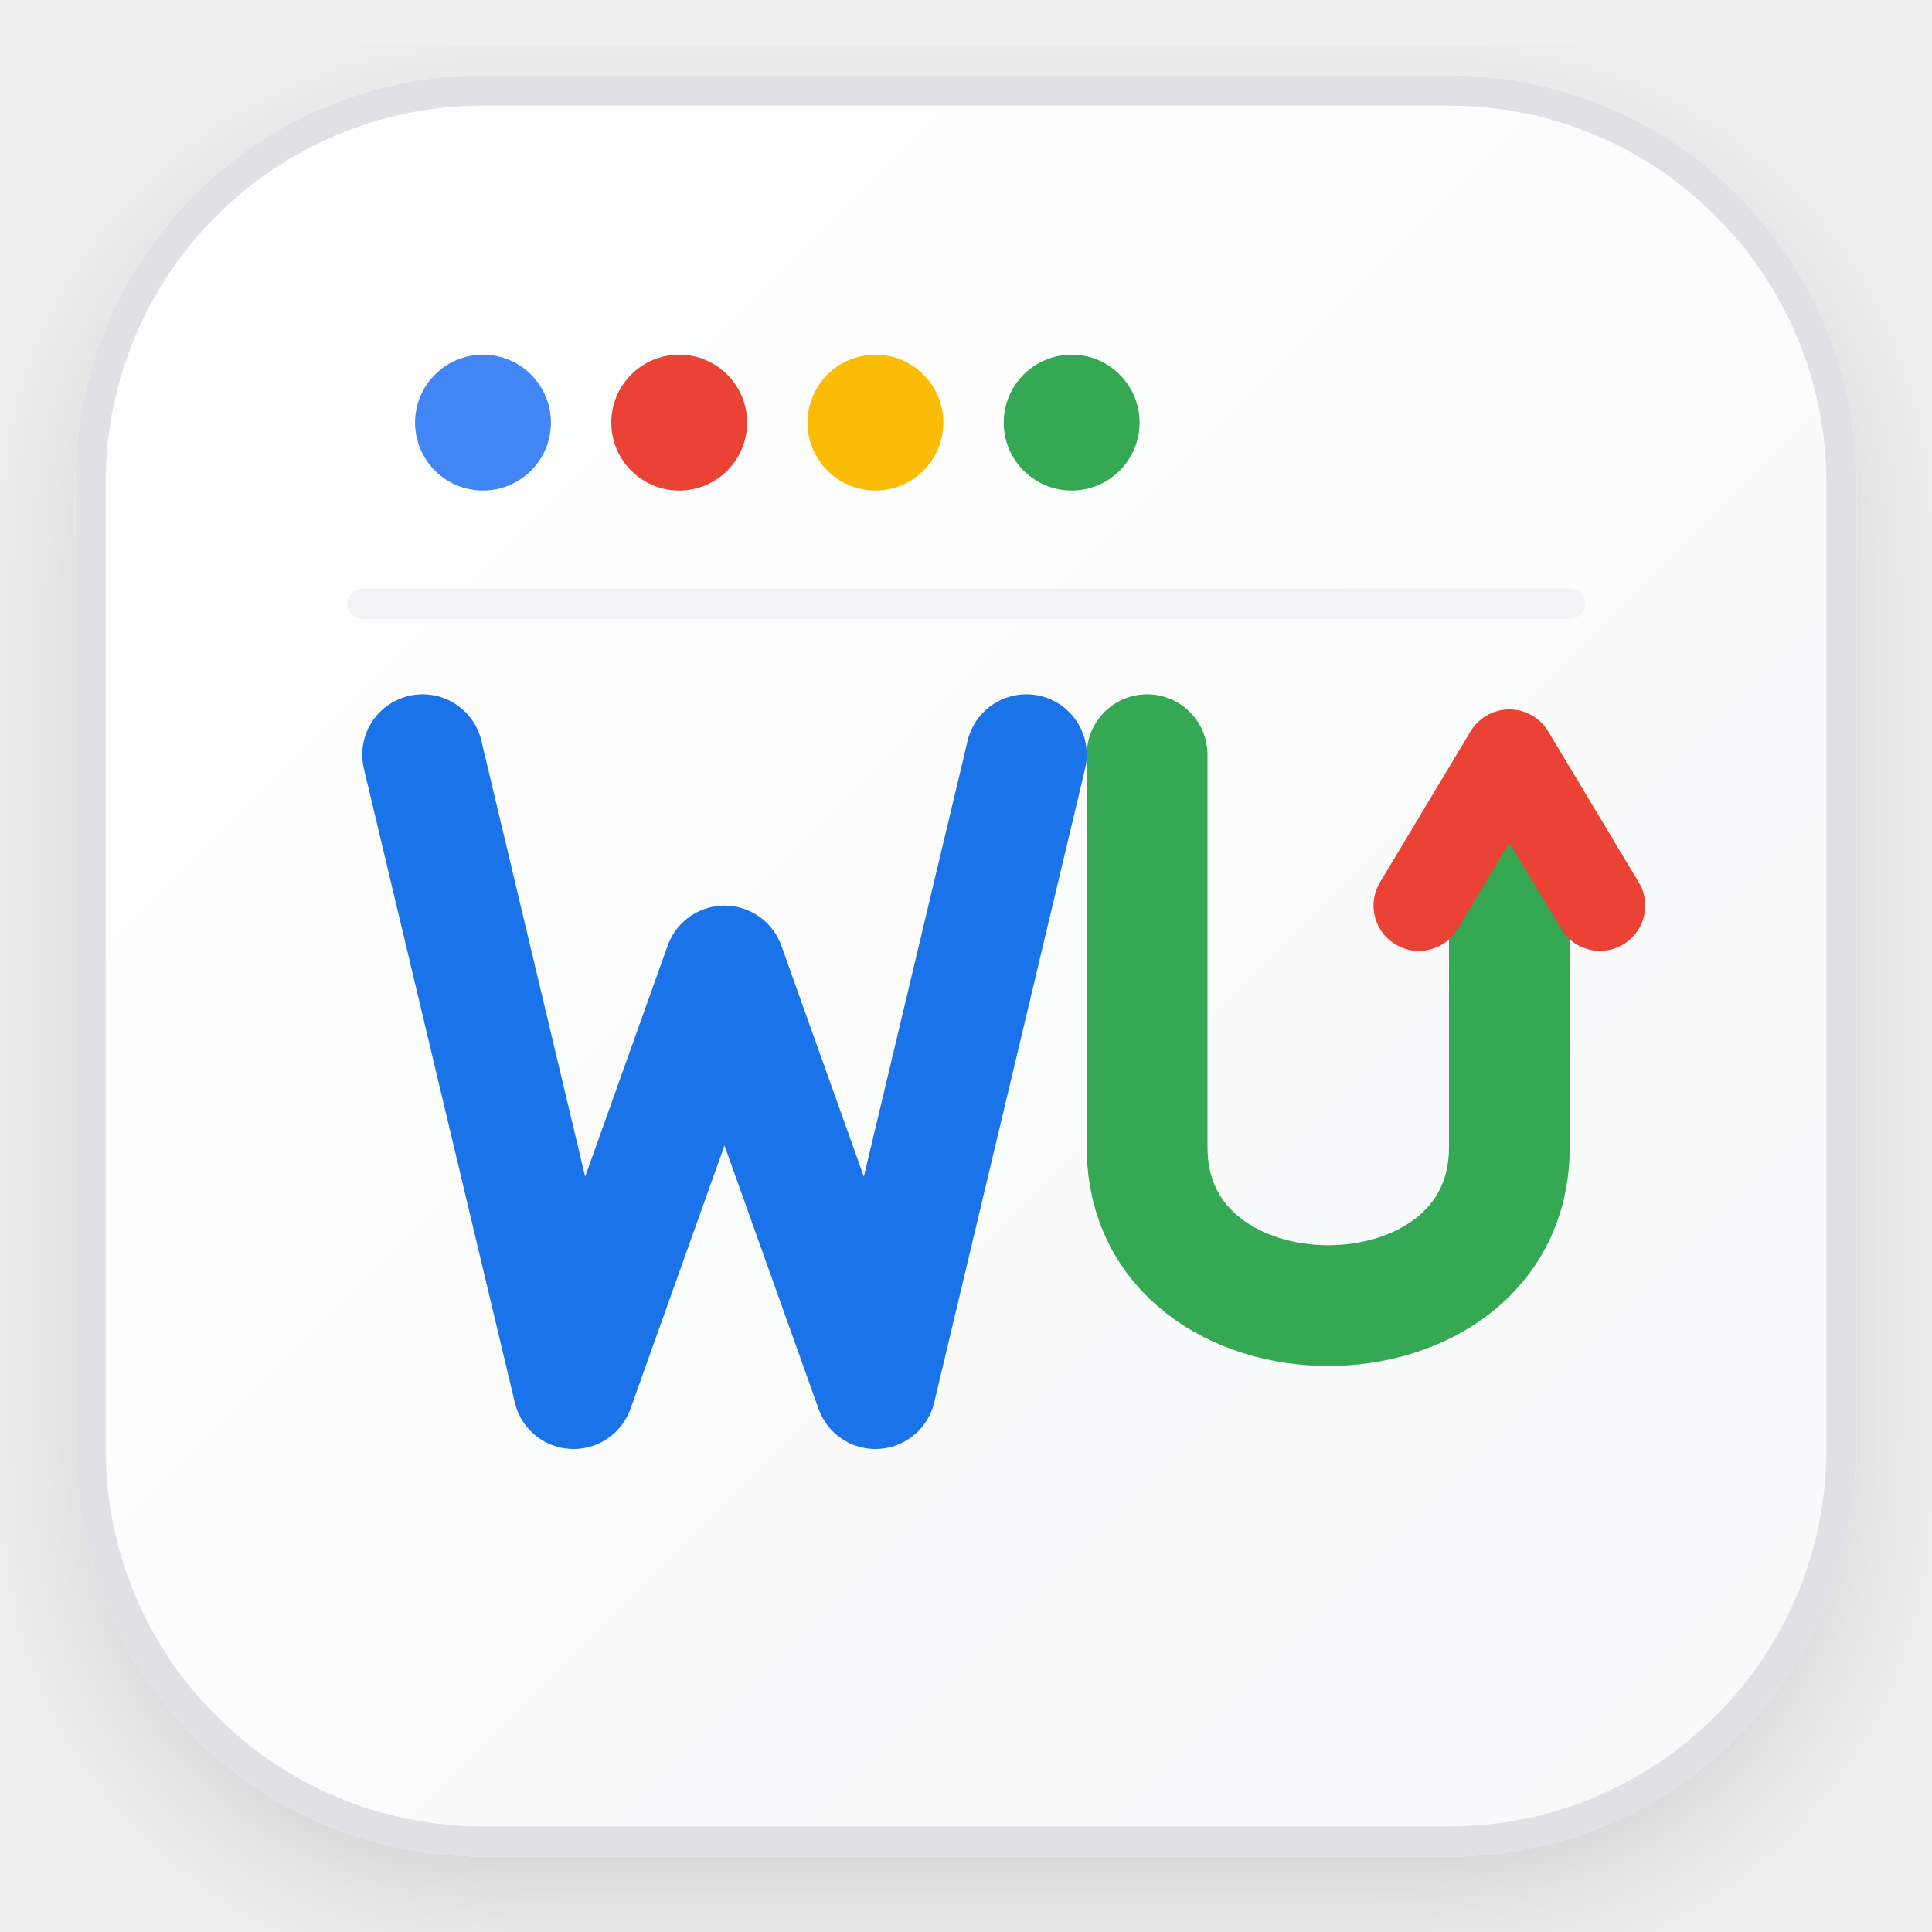
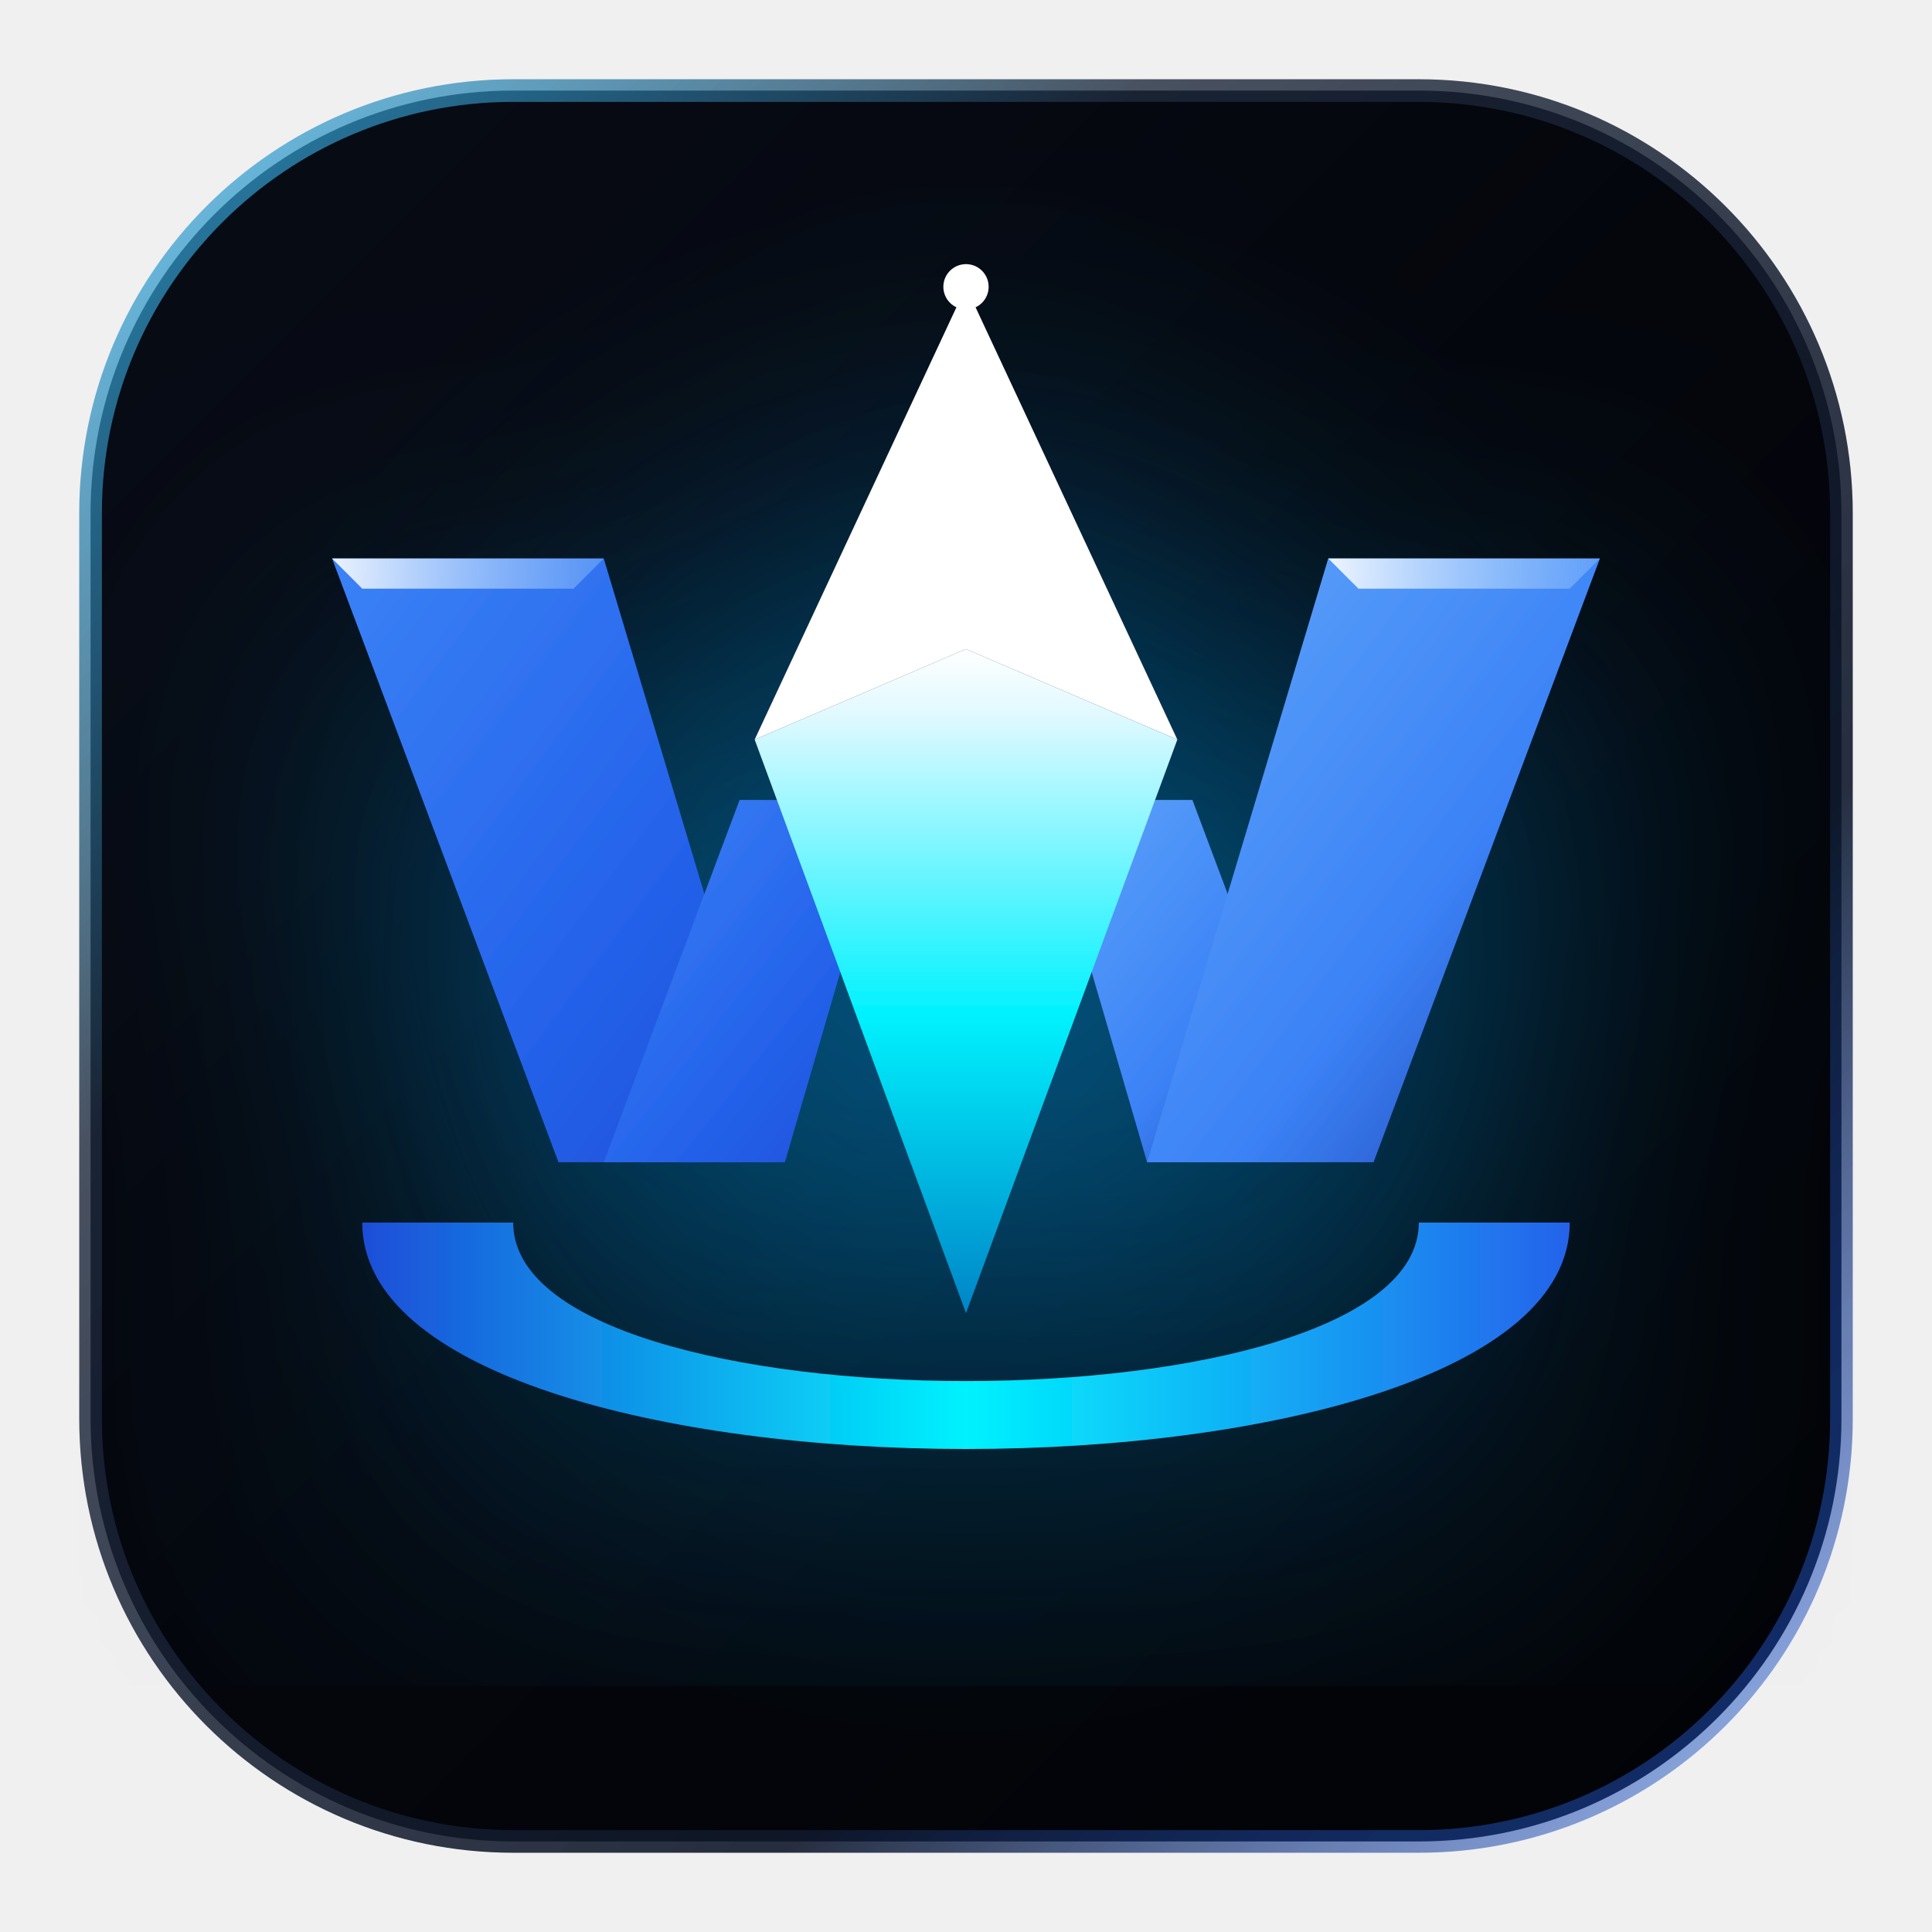
- <svg xmlns="http://www.w3.org/2000/svg" viewBox="0 0 128 128">
+ <svg xmlns="http://www.w3.org/2000/svg" viewBox="0 0 128 128" fill="none">
  <defs>
-     <linearGradient id="bgGrad" x1="0%" y1="0%" x2="100%" y2="100%">
-       <stop offset="0%" stop-color="#ffffff" />
-       <stop offset="100%" stop-color="#f8f9fa" />
+     <linearGradient id="ult_bg" x1="0%" y1="0%" x2="100%" y2="100%">
+       <stop offset="0%" stop-color="#080c16" />
+       <stop offset="50%" stop-color="#04060c" />
+       <stop offset="100%" stop-color="#020306" />
    </linearGradient>
-     <filter id="shadow" x="-10%" y="-10%" width="130%" height="130%">
-       <feDropShadow dx="0" dy="3" stdDeviation="4" flood-color="#000000" flood-opacity="0.12" />
+     <linearGradient id="ult_rim" x1="0%" y1="0%" x2="100%" y2="100%">
+       <stop offset="0%" stop-color="#38bdf8" stop-opacity="0.7" />
+       <stop offset="30%" stop-color="#1e293b" stop-opacity="0.8" />
+       <stop offset="70%" stop-color="#0f172a" stop-opacity="0.9" />
+       <stop offset="100%" stop-color="#2563eb" stop-opacity="0.4" />
+     </linearGradient>
+     <linearGradient id="ult_wing_left" x1="0%" y1="0%" x2="100%" y2="100%">
+       <stop offset="0%" stop-color="#3b82f6" />
+       <stop offset="60%" stop-color="#2563eb" />
+       <stop offset="100%" stop-color="#1d4ed8" />
+     </linearGradient>
+     <linearGradient id="ult_wing_right" x1="0%" y1="0%" x2="100%" y2="100%">
+       <stop offset="0%" stop-color="#60a5fa" />
+       <stop offset="60%" stop-color="#3b82f6" />
+       <stop offset="100%" stop-color="#1e40af" />
+     </linearGradient>
+     <linearGradient id="ult_arrow" x1="0%" y1="100%" x2="0%" y2="0%">
+       <stop offset="0%" stop-color="#0284c7" />
+       <stop offset="45%" stop-color="#00f2fe" />
+       <stop offset="90%" stop-color="#e0f9ff" />
+       <stop offset="100%" stop-color="#ffffff" />
+     </linearGradient>
+     <linearGradient id="ult_cradle" x1="0%" y1="0%" x2="100%" y2="0%">
+       <stop offset="0%" stop-color="#1d4ed8" />
+       <stop offset="50%" stop-color="#00f2fe" />
+       <stop offset="100%" stop-color="#2563eb" />
+     </linearGradient>
+     <linearGradient id="ult_bevel" x1="0%" y1="0%" x2="100%" y2="0%">
+       <stop offset="0%" stop-color="#ffffff" stop-opacity="0.9" />
+       <stop offset="100%" stop-color="#93c5fd" stop-opacity="0.4" />
+     </linearGradient>
+     <radialGradient id="ult_core_glow" cx="50%" cy="50%" r="48%">
+       <stop offset="0%" stop-color="#0284c7" stop-opacity="0.38" />
+       <stop offset="60%" stop-color="#0284c7" stop-opacity="0.08" />
+       <stop offset="100%" stop-color="#000000" stop-opacity="0" />
+     </radialGradient>
+     <filter id="ult_shadow" x="-20%" y="-20%" width="140%" height="140%">
+       <feDropShadow dx="0" dy="8" stdDeviation="12" flood-color="#0284c7" flood-opacity="0.45" />
    </filter>
  </defs>
-   <rect x="6" y="6" width="116" height="116" rx="26" fill="url(#bgGrad)" stroke="#dfe1e5" stroke-width="2" filter="url(#shadow)" />
-   <circle cx="32" cy="28" r="4.5" fill="#4285F4" />
-   <circle cx="45" cy="28" r="4.5" fill="#EA4335" />
-   <circle cx="58" cy="28" r="4.5" fill="#FBBC05" />
-   <circle cx="71" cy="28" r="4.5" fill="#34A853" />
-   <line x1="24" y1="40" x2="104" y2="40" stroke="#f1f3f4" stroke-width="2" stroke-linecap="round" />
-   <path d="M 28 50 L 38 92 L 48 64 L 58 92 L 68 50" fill="none" stroke="#1A73E8" stroke-width="8" stroke-linecap="round" stroke-linejoin="round" />
-   <path d="M 76 50 L 76 76 C 76 90, 100 90, 100 76 L 100 52" fill="none" stroke="#34A853" stroke-width="8" stroke-linecap="round" />
-   <path d="M 94 60 L 100 50 L 106 60" fill="none" stroke="#EA4335" stroke-width="6" stroke-linecap="round" stroke-linejoin="round" />
+   <rect x="6" y="6" width="116" height="116" rx="28" fill="url(#ult_bg)" />
+   <rect x="6" y="6" width="116" height="116" rx="28" fill="url(#ult_core_glow)" />
+   <rect x="6" y="6" width="116" height="116" rx="28" stroke="url(#ult_rim)" stroke-width="1.5" />
+   <g filter="url(#ult_shadow)" transform="translate(0, 1)">
+     <path d="M 22 36 L 40 36 L 52 76 L 37 76 Z" fill="url(#ult_wing_left)" />
+     <path d="M 40 76 L 52 76 L 59 52 L 49 52 Z" fill="url(#ult_wing_left)" />
+     <path d="M 69 52 L 79 52 L 88 76 L 76 76 Z" fill="url(#ult_wing_right)" />
+     <path d="M 76 76 L 91 76 L 106 36 L 88 36 Z" fill="url(#ult_wing_right)" />
+     <path d="M 64 18 L 78 48 L 64 42 L 50 48 Z" fill="#ffffff" />
+     <path d="M 50 48 L 64 42 L 78 48 L 64 86 Z" fill="url(#ult_arrow)" />
+     <path d="M 24 80 C 24 100, 104 100, 104 80 L 94 80 C 94 94, 34 94, 34 80 Z" fill="url(#ult_cradle)" />
+     <polygon points="22,36 40,36 38,38 24,38" fill="url(#ult_bevel)" />
+     <polygon points="88,36 106,36 104,38 90,38" fill="url(#ult_bevel)" />
+     <circle cx="64" cy="18" r="1.5" fill="#ffffff" />
+   </g>
</svg>
